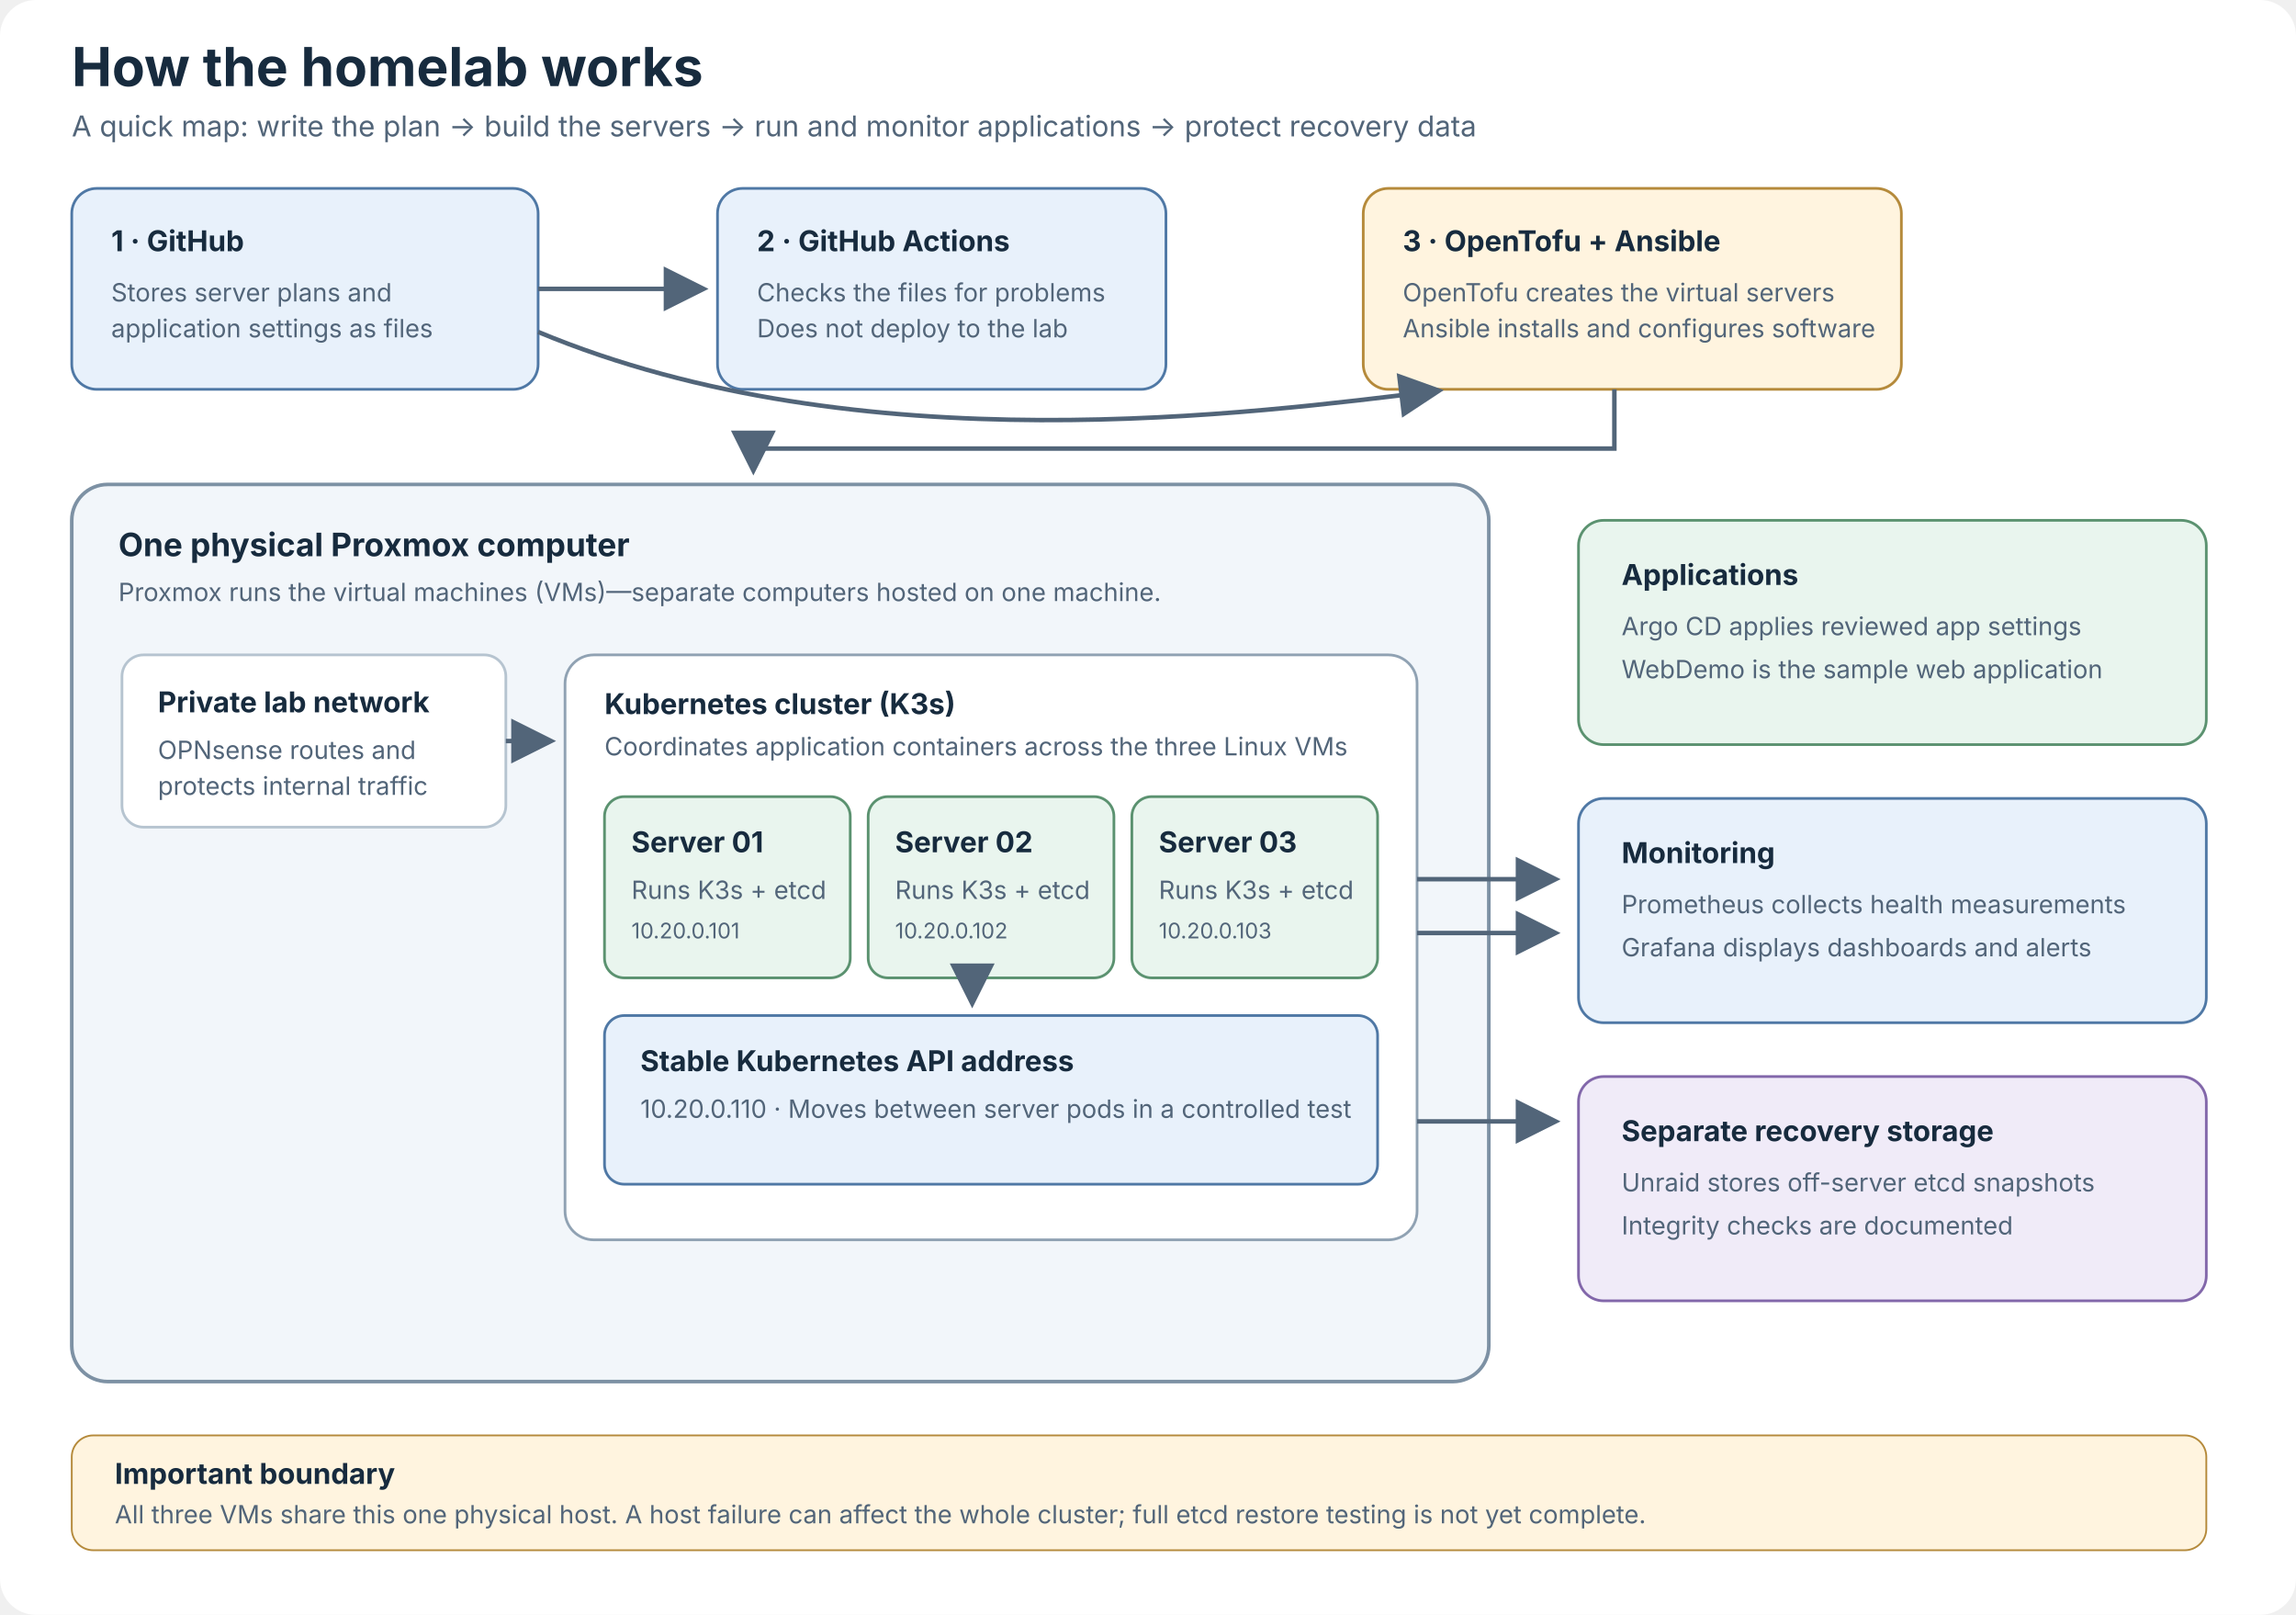
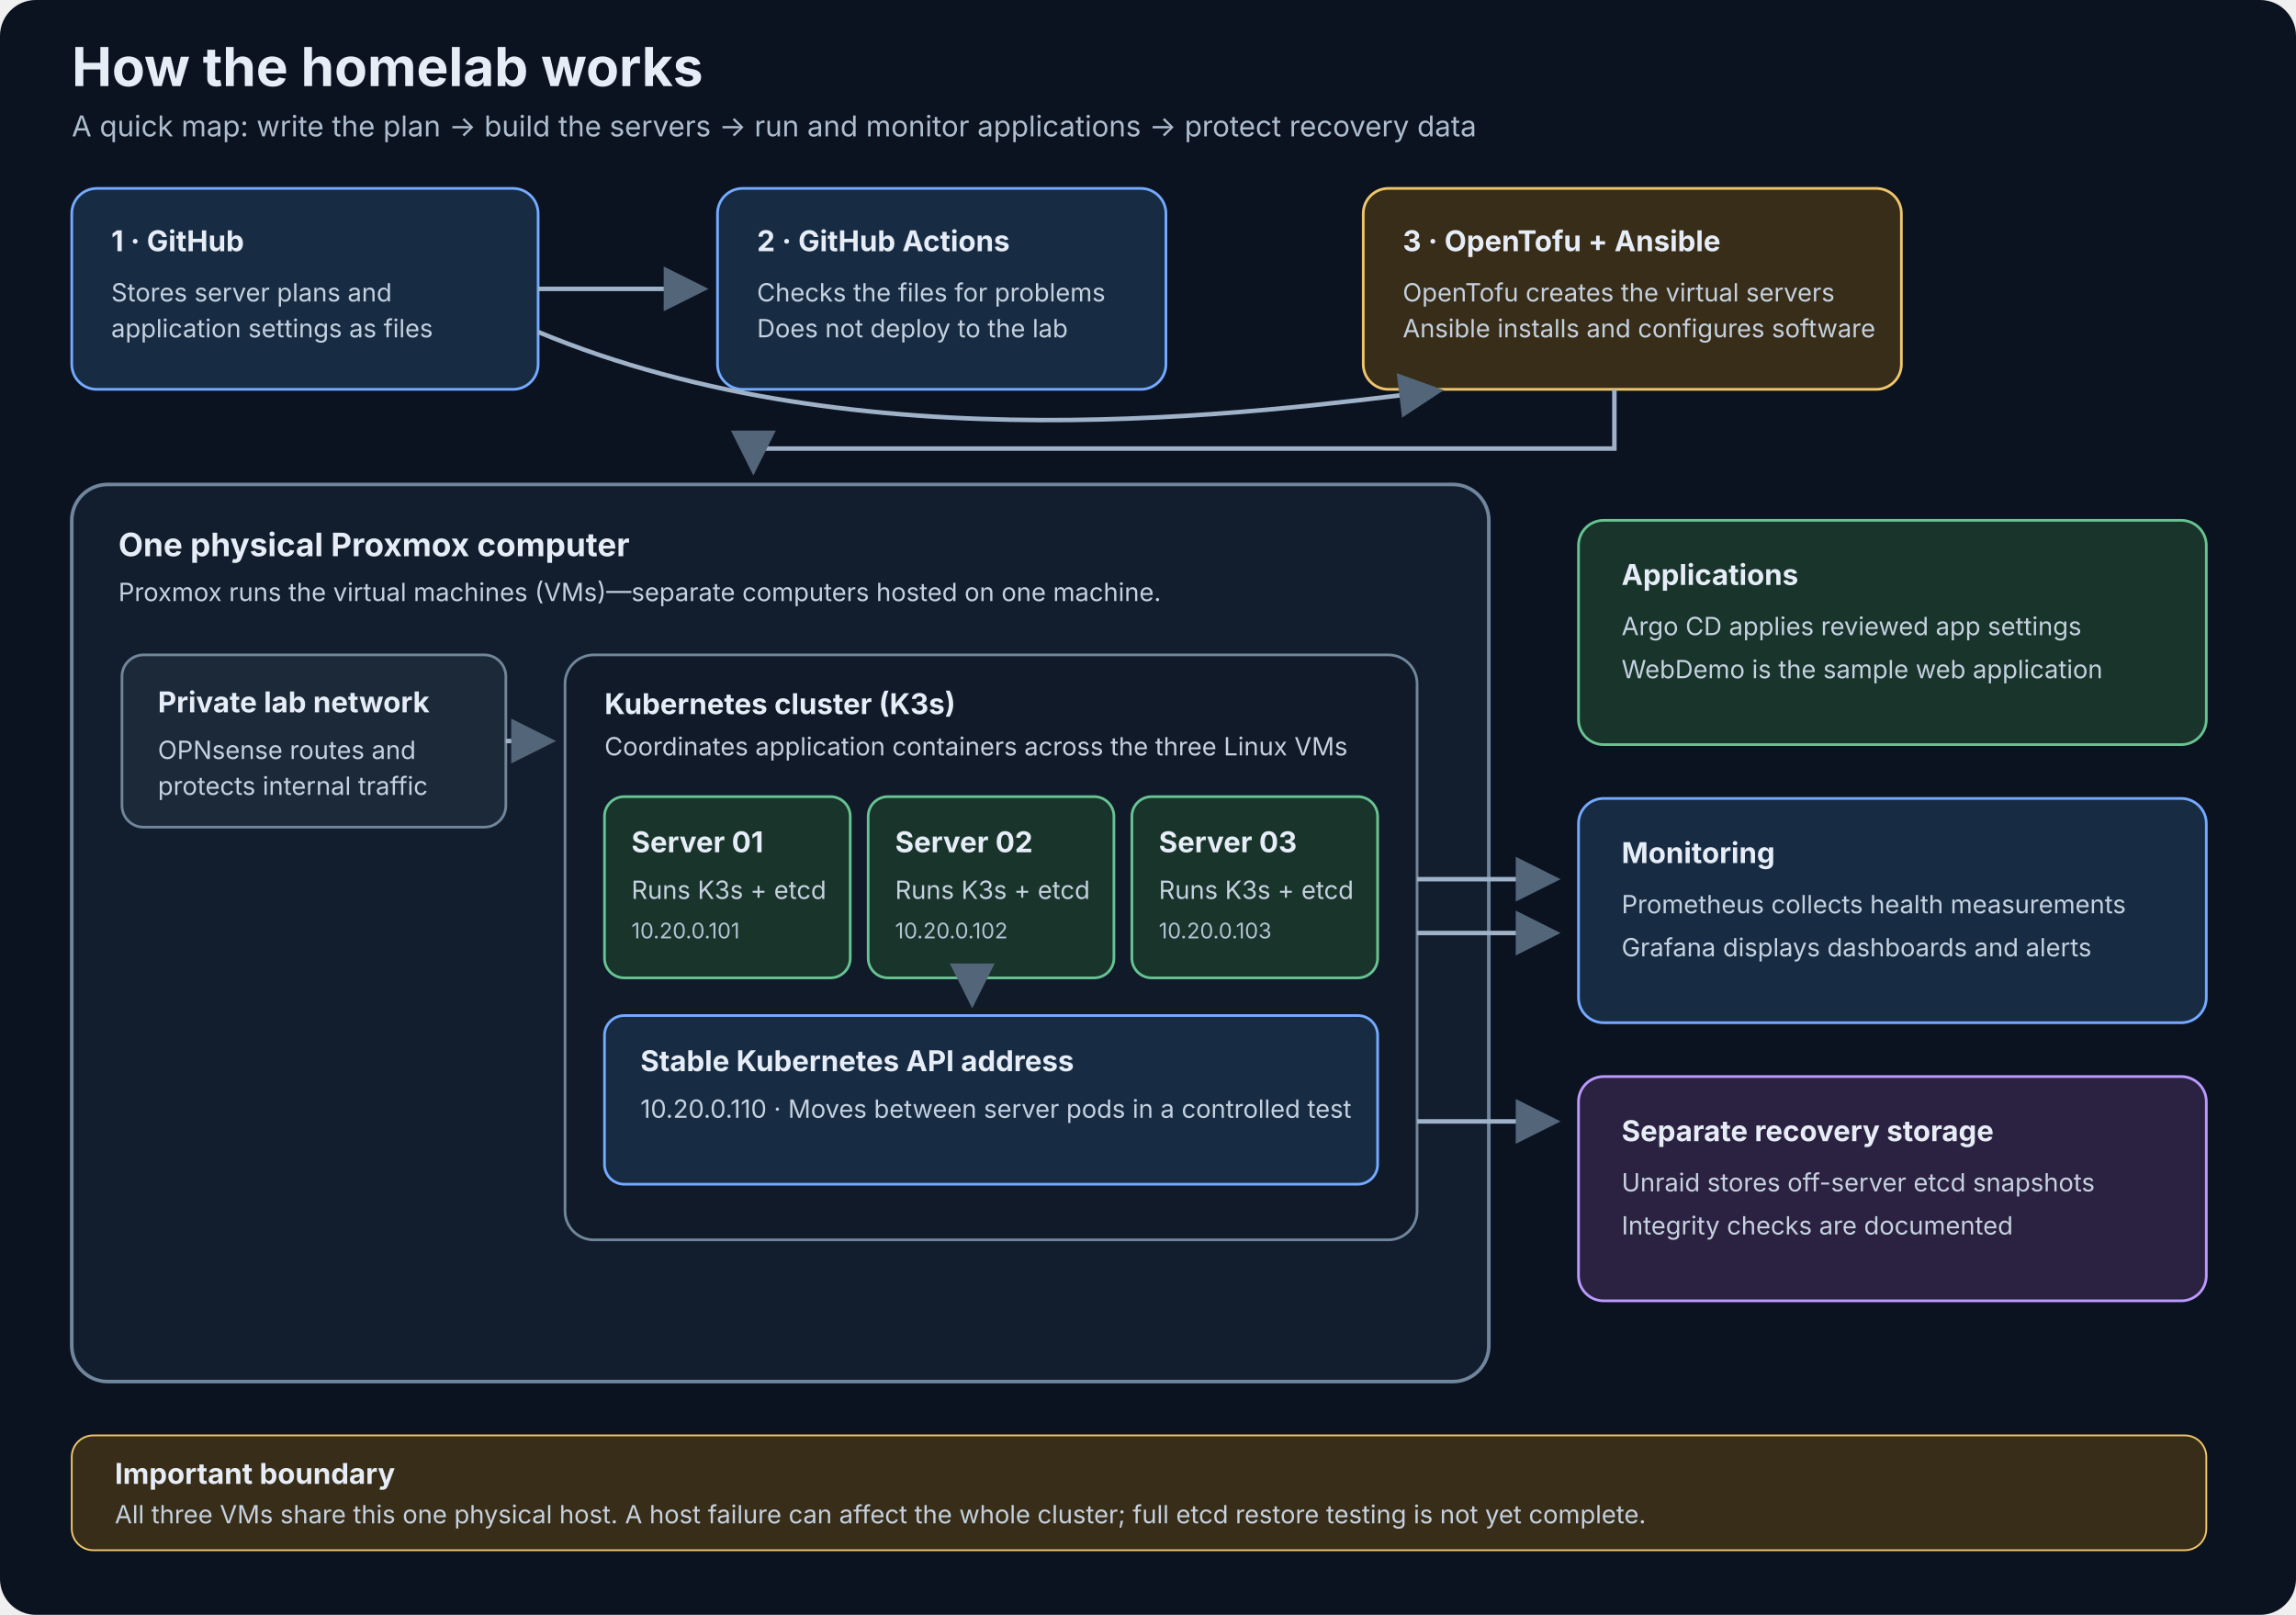
<svg xmlns="http://www.w3.org/2000/svg" width="1280" height="900" viewBox="0 0 1280 900" role="img" aria-labelledby="title desc">
  <defs>
    <marker id="arrow" markerWidth="10" markerHeight="10" refX="8" refY="5" orient="auto">
      <path d="M0 0L10 5L0 10z" fill="#526579" />
    </marker>
    <style>
-       text{font-family:Inter,Segoe UI,Arial,sans-serif;fill:#172b3e}
-       .title{font-size:30px;font-weight:700}.subtitle{font-size:16px;fill:#526579}
-       .section{font-size:18px;font-weight:700}.label{font-size:16px;font-weight:650}.small{font-size:14px;fill:#526579}
-       .tiny{font-size:12px;fill:#526579}.white{fill:#fff}.host{fill:#f2f6fa;stroke:#7d91a4;stroke-width:2}
-       .card{fill:#fff;stroke:#b6c4d0;stroke-width:1.5}.blue{fill:#e8f1fb;stroke:#4f78a5}.green{fill:#e9f5ee;stroke:#5b9270}.purple{fill:#f0ebf8;stroke:#8267aa}.amber{fill:#fff4df;stroke:#b58a3b}
-       .line{fill:none;stroke:#526579;stroke-width:2.5;marker-end:url(#arrow)}
+       text{font-family:Inter,Segoe UI,Arial,sans-serif;fill:#e6edf7}
+       .title{font-size:30px;font-weight:700}.subtitle{font-size:16px;fill:#adbdce}
+       .section{font-size:18px;font-weight:700}.label{font-size:16px;font-weight:650}.small{font-size:14px;fill:#c5d1df}
+       .tiny{font-size:12px;fill:#b2c2d2}.white{fill:#fff}.host{fill:#121e2e;stroke:#70869c;stroke-width:2}
+       .card{fill:#1b2939;stroke:#71869b;stroke-width:1.5}.blue{fill:#172c43;stroke:#74aaff}.green{fill:#18342b;stroke:#68c392}.purple{fill:#2b2140;stroke:#bb9aff}.amber{fill:#382d18;stroke:#efc66c}
+       .line{fill:none;stroke:#9fb2c8;stroke-width:2.5;marker-end:url(#arrow)}
    </style>
  </defs>
-   <rect width="1280" height="900" rx="20" fill="#fff" />
+   <rect width="1280" height="900" rx="20" fill="#0b1220" />
  <text x="40" y="48" class="title">How the homelab works</text>
  <text x="40" y="76" class="subtitle">A quick map: write the plan → build the servers → run and monitor applications → protect recovery data</text>
  <rect x="40" y="105" width="260" height="112" rx="14" class="card blue" />
  <text x="62" y="140" class="label">1 · GitHub</text>
  <text x="62" y="168" class="small">Stores server plans and</text>
  <text x="62" y="188" class="small">application settings as files</text>
  <rect x="400" y="105" width="250" height="112" rx="14" class="card blue" />
  <text x="422" y="140" class="label">2 · GitHub Actions</text>
  <text x="422" y="168" class="small">Checks the files for problems</text>
  <text x="422" y="188" class="small">Does not deploy to the lab</text>
  <rect x="760" y="105" width="300" height="112" rx="14" class="card amber" />
  <text x="782" y="140" class="label">3 · OpenTofu + Ansible</text>
  <text x="782" y="168" class="small">OpenTofu creates the virtual servers</text>
  <text x="782" y="188" class="small">Ansible installs and configures software</text>
  <path d="M300 161H390" class="line" />
  <path d="M300 185C480 260 700 230 800 218" class="line" />
  <rect x="40" y="270" width="790" height="500" rx="20" class="host" />
  <text x="66" y="310" class="section">One physical Proxmox computer</text>
  <text x="66" y="335" class="small">Proxmox runs the virtual machines (VMs)—separate computers hosted on one machine.</text>
  <path d="M900 217V250H420V260" class="line" />
  <rect x="68" y="365" width="214" height="96" rx="12" class="card" />
  <text x="88" y="397" class="label">Private lab network</text>
  <text x="88" y="423" class="small">OPNsense routes and</text>
  <text x="88" y="443" class="small">protects internal traffic</text>
-   <rect x="315" y="365" width="475" height="326" rx="16" fill="#fff" stroke="#90a2b3" stroke-width="1.5" />
+   <rect x="315" y="365" width="475" height="326" rx="16" fill="#101a29" stroke="#71869b" stroke-width="1.5" />
  <text x="337" y="398" class="label">Kubernetes cluster (K3s)</text>
  <text x="337" y="421" class="small">Coordinates application containers across the three Linux VMs</text>
  <rect x="337" y="444" width="137" height="101" rx="11" class="card green" />
  <text x="352" y="475" class="label">Server 01</text>
  <text x="352" y="501" class="small">Runs K3s + etcd</text>
  <text x="352" y="523" class="tiny">10.20.0.101</text>
  <rect x="484" y="444" width="137" height="101" rx="11" class="card green" />
  <text x="499" y="475" class="label">Server 02</text>
  <text x="499" y="501" class="small">Runs K3s + etcd</text>
  <text x="499" y="523" class="tiny">10.20.0.102</text>
  <rect x="631" y="444" width="137" height="101" rx="11" class="card green" />
  <text x="646" y="475" class="label">Server 03</text>
  <text x="646" y="501" class="small">Runs K3s + etcd</text>
  <text x="646" y="523" class="tiny">10.20.0.103</text>
  <rect x="337" y="566" width="431" height="94" rx="11" class="card blue" />
  <text x="357" y="597" class="label">Stable Kubernetes API address</text>
  <text x="357" y="623" class="small">10.20.0.110 · Moves between server pods in a controlled test</text>
  <path d="M282 413H305" class="line" />
  <path d="M542 545V557" class="line" />
  <rect x="880" y="290" width="350" height="125" rx="14" class="card green" />
  <text x="904" y="326" class="label">Applications</text>
  <text x="904" y="354" class="small">Argo CD applies reviewed app settings</text>
  <text x="904" y="378" class="small">WebDemo is the sample web application</text>
  <path d="M790 490H865" class="line" />
  <rect x="880" y="445" width="350" height="125" rx="14" class="card blue" />
  <text x="904" y="481" class="label">Monitoring</text>
  <text x="904" y="509" class="small">Prometheus collects health measurements</text>
  <text x="904" y="533" class="small">Grafana displays dashboards and alerts</text>
  <path d="M790 520H865" class="line" />
  <rect x="880" y="600" width="350" height="125" rx="14" class="card purple" />
  <text x="904" y="636" class="label">Separate recovery storage</text>
  <text x="904" y="664" class="small">Unraid stores off-server etcd snapshots</text>
  <text x="904" y="688" class="small">Integrity checks are documented</text>
  <path d="M790 625H865" class="line" />
  <rect x="40" y="800" width="1190" height="64" rx="12" class="amber" />
  <text x="64" y="827" class="label">Important boundary</text>
  <text x="64" y="849" class="small">All three VMs share this one physical host. A host failure can affect the whole cluster; full etcd restore testing is not yet complete.</text>
</svg>
